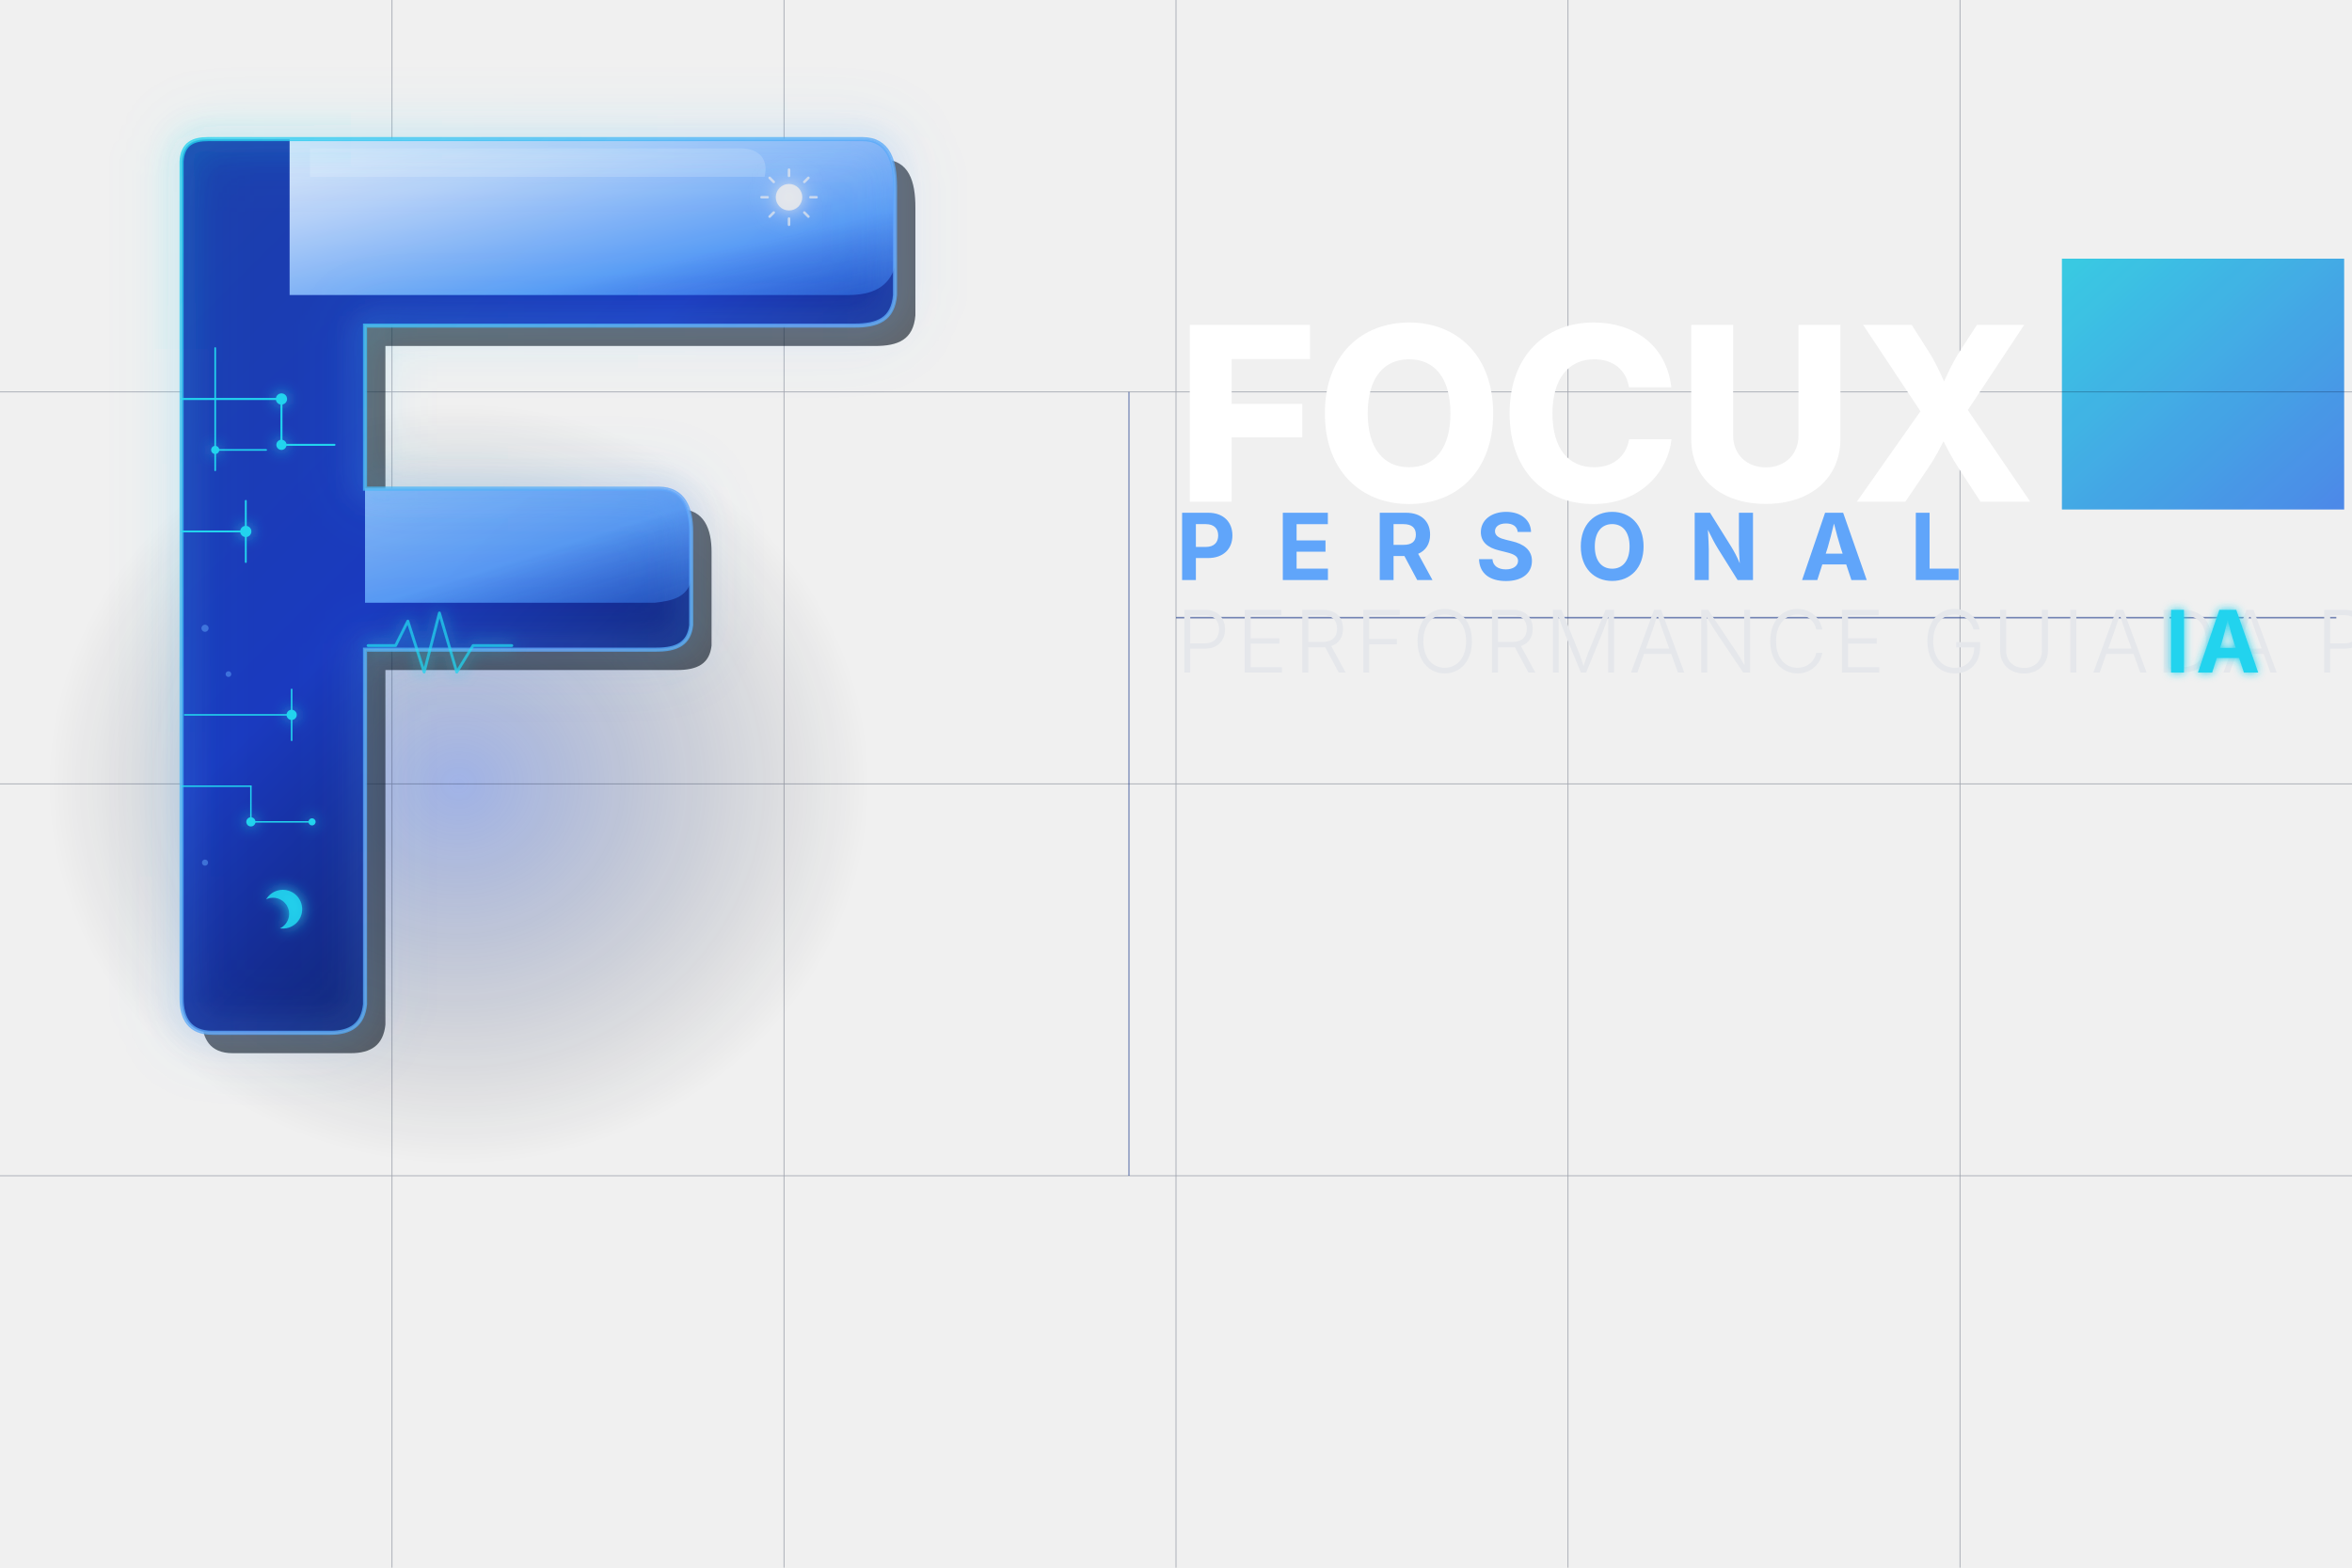
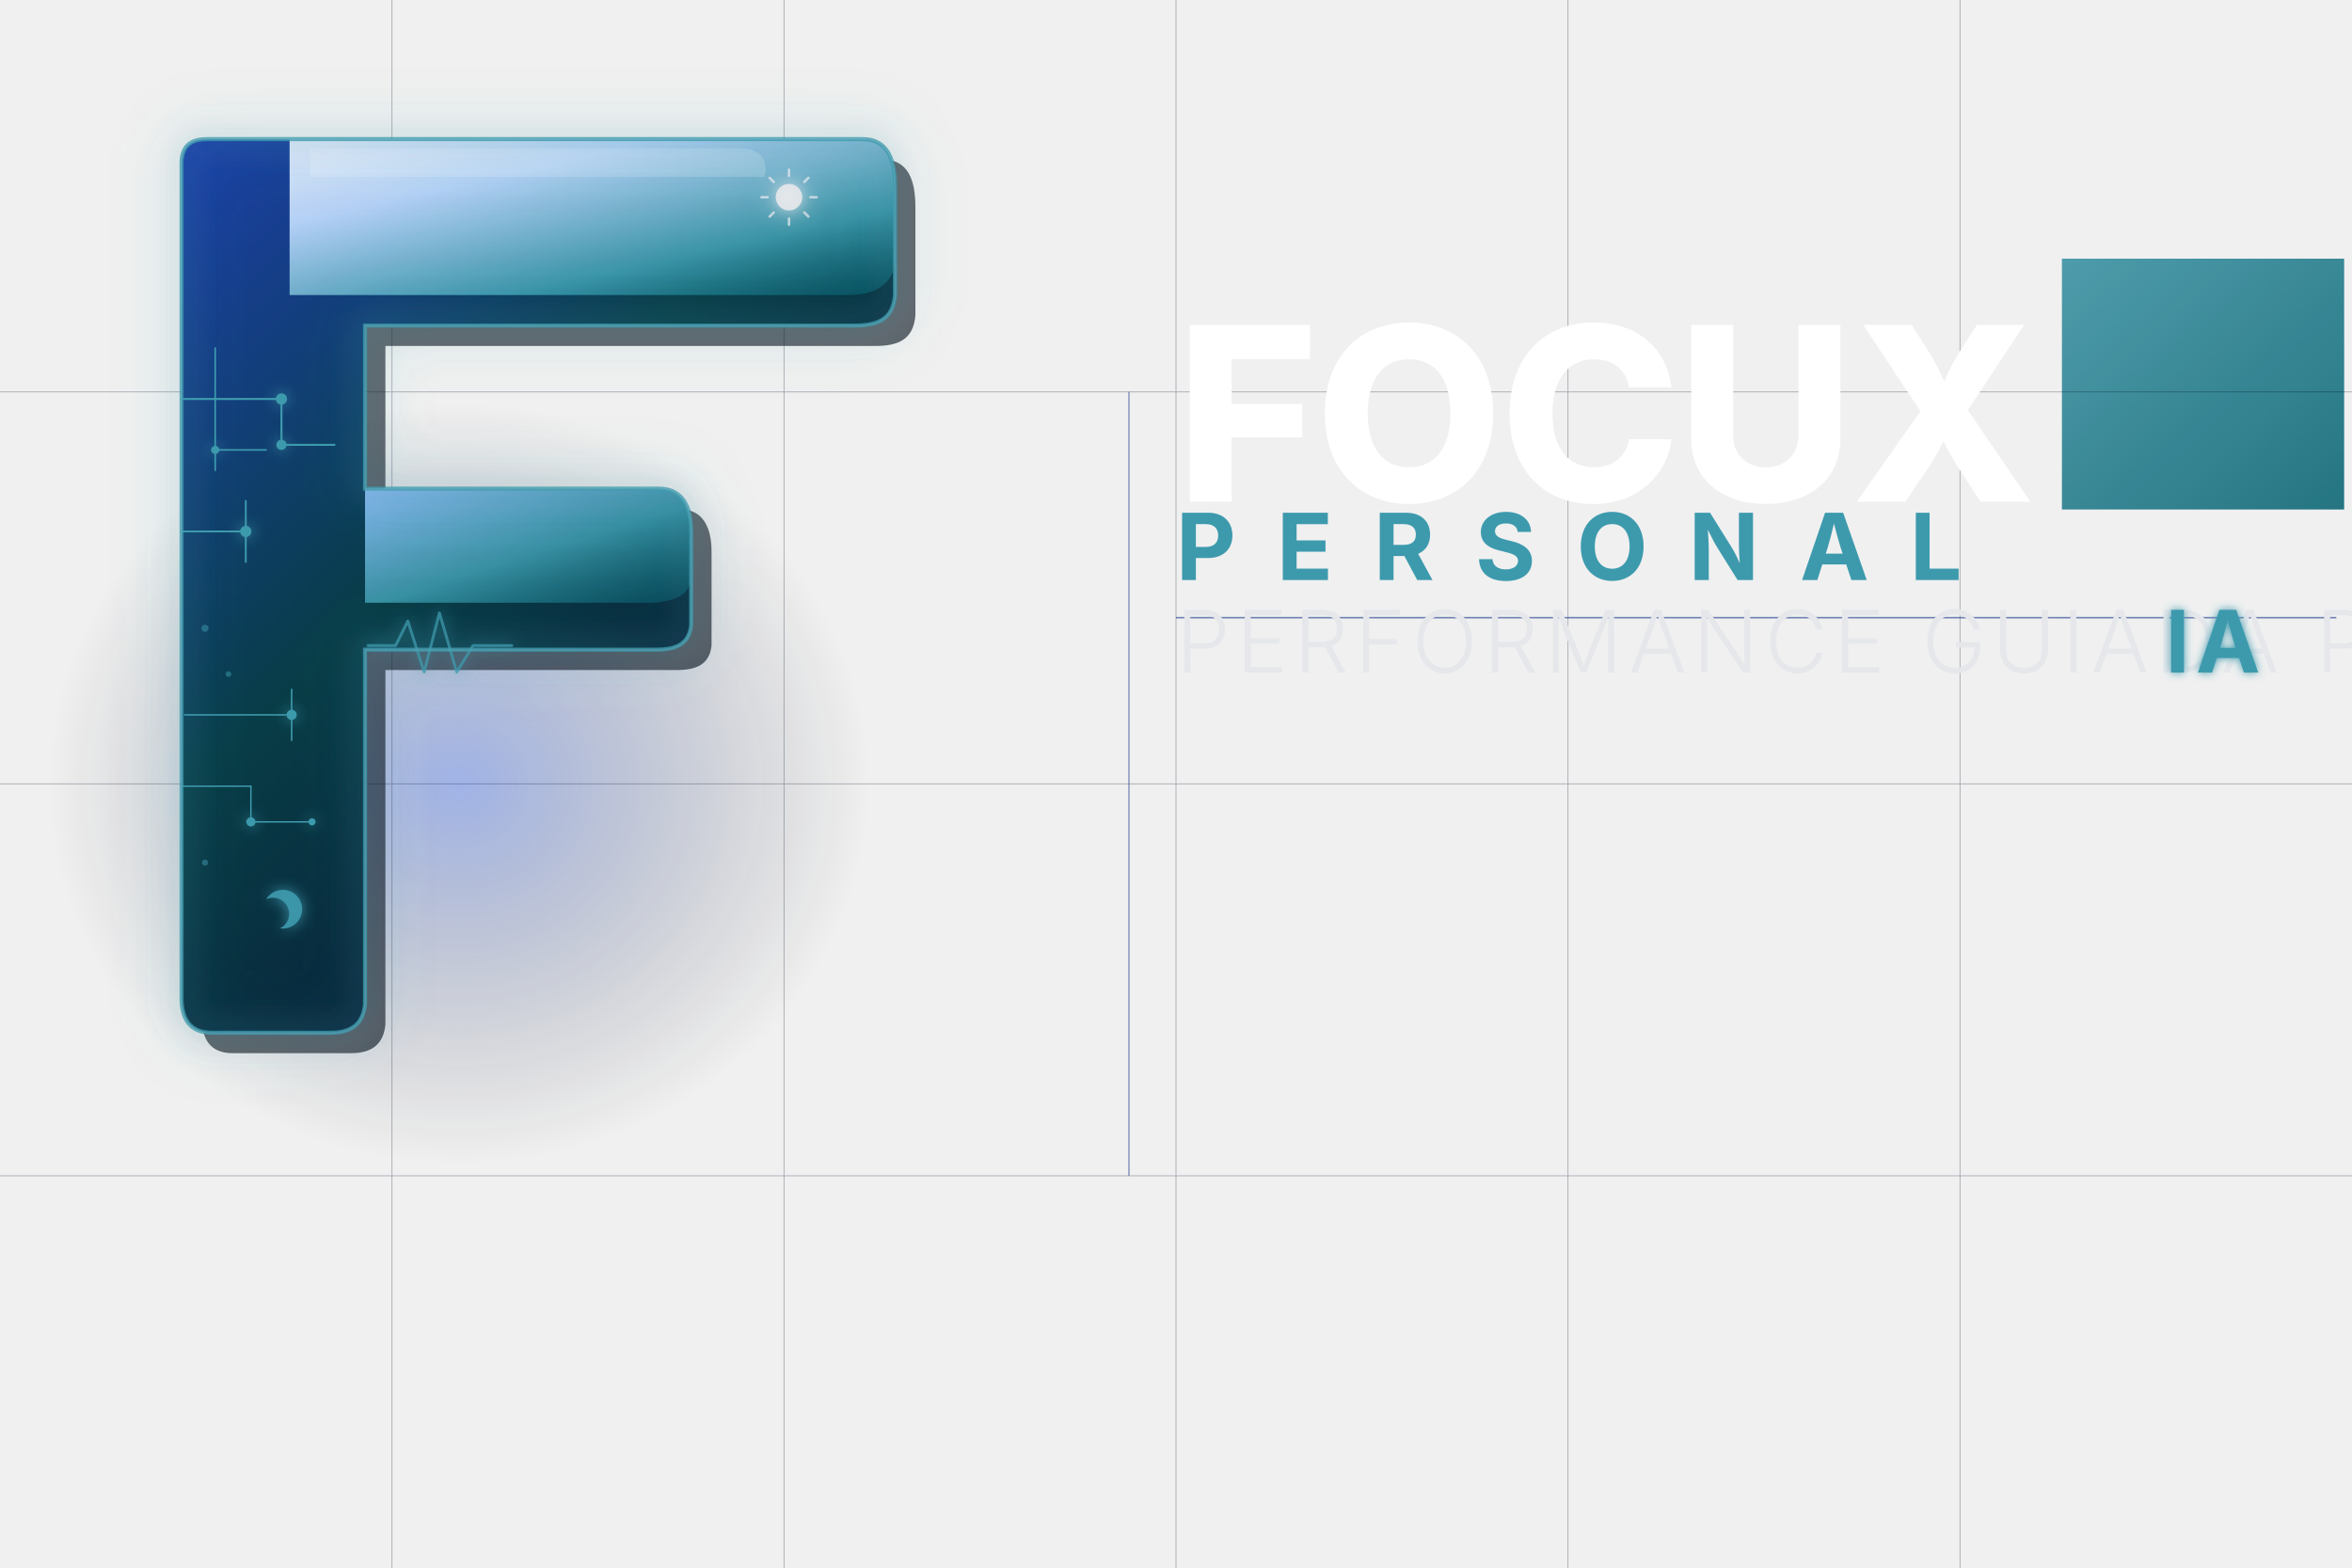
<svg xmlns="http://www.w3.org/2000/svg" viewBox="0 0 3000 2000" width="3000" height="2000">
  <defs>
    <style>
      /* ── Color tokens ── */
      :root {
        --c-bg:      #05070D;
        --c-dark2:   #0B1220;
-         --c-primary: #3B82F6;
-         --c-light:   #60A5FA;
-         --c-cyan:    #22D3EE;
+         --c-primary: #0A6B7A;
+         --c-light:   #3D9AAD;
+         --c-glow:    #3D9AAD;
        --c-white:   #FFFFFF;
        --c-soft:    #E5E7EB;
        --c-mid:     #9CA3AF;
        --c-muted:   #6B7280;
        --c-dark3:   #374151;
      }
      /* ── Animated circuit dot pulse ── */
      @keyframes pulse {
        0%,100% { opacity: 0.6; }
        50%      { opacity: 1.0; }
      }
      .dot-pulse { animation: pulse 2.4s ease-in-out infinite; }
      .dot-pulse-b { animation: pulse 3.1s ease-in-out infinite 0.6s; }
      .dot-pulse-c { animation: pulse 2.8s ease-in-out infinite 1.2s; }
    </style>
    <linearGradient id="h-grad-body" x1="0%" y1="0%" x2="80%" y2="100%">
      <stop offset="0%" stop-color="#1C3FAA" />
-       <stop offset="45%" stop-color="#1A3ABF" />
+       <stop offset="45%" stop-color="#083D47" />
      <stop offset="100%" stop-color="#080E2E" />
    </linearGradient>
    <linearGradient id="h-grad-gloss-top" x1="5%" y1="0%" x2="95%" y2="100%">
      <stop offset="0%" stop-color="#EFF6FF" />
      <stop offset="28%" stop-color="#BFDBFE" />
-       <stop offset="72%" stop-color="#60A5FA" />
-       <stop offset="100%" stop-color="#3B82F6" stop-opacity="0.55" />
+       <stop offset="72%" stop-color="#3D9AAD" />
+       <stop offset="100%" stop-color="#0A6B7A" stop-opacity="0.55" />
    </linearGradient>
    <linearGradient id="h-grad-gloss-mid" x1="5%" y1="0%" x2="95%" y2="100%">
      <stop offset="0%" stop-color="#93C5FD" />
-       <stop offset="55%" stop-color="#60A5FA" />
-       <stop offset="100%" stop-color="#3B82F6" stop-opacity="0.5" />
+       <stop offset="55%" stop-color="#3D9AAD" />
+       <stop offset="100%" stop-color="#0A6B7A" stop-opacity="0.5" />
    </linearGradient>
    <radialGradient id="h-ambient" cx="44%" cy="50%" r="42%">
      <stop offset="0%" stop-color="#1D4ED8" stop-opacity="0.38" />
      <stop offset="100%" stop-color="#05070D" stop-opacity="0" />
    </radialGradient>
    <linearGradient id="h-rim" x1="0%" y1="0%" x2="100%" y2="100%">
-       <stop offset="0%" stop-color="#22D3EE" />
-       <stop offset="55%" stop-color="#60A5FA" />
-       <stop offset="100%" stop-color="#22D3EE" />
+       <stop offset="0%" stop-color="#3D9AAD" />
+       <stop offset="55%" stop-color="#3D9AAD" />
+       <stop offset="100%" stop-color="#3D9AAD" />
    </linearGradient>
    <linearGradient id="x-grad" x1="0%" y1="0%" x2="100%" y2="100%">
-       <stop offset="0%" stop-color="#22D3EE" />
-       <stop offset="100%" stop-color="#3B82F6" />
+       <stop offset="0%" stop-color="#3D9AAD" />
+       <stop offset="100%" stop-color="#0A6B7A" />
    </linearGradient>
    <filter id="h-neon" x="-40%" y="-40%" width="180%" height="180%">
      <feGaussianBlur in="SourceGraphic" stdDeviation="14" result="b1" />
      <feGaussianBlur in="SourceGraphic" stdDeviation="30" result="b2" />
      <feMerge>
        <feMergeNode in="b2" />
        <feMergeNode in="b1" />
        <feMergeNode in="SourceGraphic" />
      </feMerge>
    </filter>
    <filter id="h-dot-glow" x="-200%" y="-200%" width="500%" height="500%">
      <feGaussianBlur in="SourceGraphic" stdDeviation="7" result="b" />
      <feMerge>
        <feMergeNode in="b" />
        <feMergeNode in="SourceGraphic" />
      </feMerge>
    </filter>
    <filter id="h-soft" x="-25%" y="-25%" width="150%" height="150%">
      <feGaussianBlur in="SourceGraphic" stdDeviation="8" result="b" />
      <feMerge>
        <feMergeNode in="b" />
        <feMergeNode in="SourceGraphic" />
      </feMerge>
    </filter>
    <filter id="text-glow" x="-10%" y="-30%" width="120%" height="160%">
      <feGaussianBlur in="SourceGraphic" stdDeviation="5" result="b" />
      <feMerge>
        <feMergeNode in="b" />
        <feMergeNode in="SourceGraphic" />
      </feMerge>
    </filter>
    <filter id="cyan-glow" x="-15%" y="-40%" width="130%" height="180%">
      <feGaussianBlur in="SourceGraphic" stdDeviation="6" result="b" />
      <feMerge>
        <feMergeNode in="b" />
        <feMergeNode in="SourceGraphic" />
      </feMerge>
    </filter>
  </defs>
  <rect id="background" width="3000" height="2000" fill="none" />
  <ellipse cx="660" cy="1000" rx="620" ry="580" fill="url(#h-ambient)" />
  <g stroke="#0F1A35" stroke-width="1" opacity="0.35">
    <line x1="0" y1="500" x2="3000" y2="500" />
    <line x1="0" y1="1000" x2="3000" y2="1000" />
    <line x1="0" y1="1500" x2="3000" y2="1500" />
    <line x1="500" y1="0" x2="500" y2="2000" />
    <line x1="1000" y1="0" x2="1000" y2="2000" />
    <line x1="1500" y1="0" x2="1500" y2="2000" />
    <line x1="2000" y1="0" x2="2000" y2="2000" />
    <line x1="2500" y1="0" x2="2500" y2="2000" />
  </g>
  <g id="icon-F" transform="translate(60, 80) scale(1.30)">
    <path fill="#020912" opacity="0.6" transform="translate(20,20)" d="M 158,75 L 800,75 C 826,75 832,97 832,122 L 832,228 C 830,252 815,258 792,258          L 312,258 L 312,418 L 600,418 C 625,418 632,438 632,460          L 632,552 C 630,570 618,576 598,576 L 312,576 L 312,924          C 310,944 298,952 278,952 L 162,952 C 140,952 132,938 132,918          L 132,97 C 133,79 144,75 158,75 Z" />
    <path id="f-body-h" d="M 158,75 L 800,75 C 826,75 832,97 832,122 L 832,228 C 830,252 815,258 792,258          L 312,258 L 312,418 L 600,418 C 625,418 632,438 632,460          L 632,552 C 630,570 618,576 598,576 L 312,576 L 312,924          C 310,944 298,952 278,952 L 162,952 C 140,952 132,938 132,918          L 132,97 C 133,79 144,75 158,75 Z" fill="url(#h-grad-body)" />
    <path id="gloss-top-h" d="M 238,75 L 800,75 C 826,75 832,97 832,122 L 832,200          C 826,220 810,228 786,228 L 238,228 Z" fill="url(#h-grad-gloss-top)" opacity="0.92" />
    <path d="M 258,84 L 680,84 C 700,84 708,96 704,112 L 258,112 Z" fill="white" opacity="0.18" />
    <path id="gloss-mid-h" d="M 312,418 L 600,418 C 625,418 632,438 632,460 L 632,508          C 628,524 615,528 596,530 L 312,530 Z" fill="url(#h-grad-gloss-mid)" opacity="0.88" />
    <path fill="none" stroke="url(#h-rim)" stroke-width="4" filter="url(#h-neon)" opacity="0.82" d="M 158,75 L 800,75 C 826,75 832,97 832,122 L 832,228 C 830,252 815,258 792,258          L 312,258 L 312,418 L 600,418 C 625,418 632,438 632,460          L 632,552 C 630,570 618,576 598,576 L 312,576 L 312,924          C 310,944 298,952 278,952 L 162,952 C 140,952 132,938 132,918          L 132,97 C 133,79 144,75 158,75 Z" />
-     <g stroke="#22D3EE" stroke-linecap="round" fill="none">
+     <g stroke="#3D9AAD" stroke-linecap="round" fill="none">
      <line x1="132" y1="330" x2="230" y2="330" stroke-width="2" />
      <line x1="230" y1="330" x2="230" y2="375" stroke-width="2" />
      <line x1="230" y1="375" x2="282" y2="375" stroke-width="2" />
      <line x1="132" y1="460" x2="195" y2="460" stroke-width="1.8" />
      <line x1="195" y1="430" x2="195" y2="490" stroke-width="1.8" />
      <line x1="165" y1="280" x2="165" y2="400" stroke-width="1.6" />
      <line x1="165" y1="380" x2="215" y2="380" stroke-width="1.6" />
      <line x1="135" y1="640" x2="240" y2="640" stroke-width="1.5" />
      <line x1="240" y1="615" x2="240" y2="665" stroke-width="1.5" />
      <line x1="132" y1="710" x2="200" y2="710" stroke-width="1.4" />
      <line x1="200" y1="710" x2="200" y2="745" stroke-width="1.4" />
      <line x1="200" y1="745" x2="260" y2="745" stroke-width="1.4" />
    </g>
-     <g fill="#22D3EE" filter="url(#h-dot-glow)">
+     <g fill="#3D9AAD" filter="url(#h-dot-glow)">
      <circle cx="230" cy="330" r="5.5" class="dot-pulse" />
      <circle cx="230" cy="375" r="5" class="dot-pulse-b" />
      <circle cx="195" cy="460" r="5.5" class="dot-pulse" />
      <circle cx="165" cy="380" r="4" class="dot-pulse-c" />
      <circle cx="240" cy="640" r="5" class="dot-pulse-b" />
      <circle cx="200" cy="745" r="4.5" class="dot-pulse" />
      <circle cx="260" cy="745" r="3.5" class="dot-pulse-c" />
    </g>
-     <g fill="#60A5FA" opacity="0.5">
+     <g fill="#3D9AAD" opacity="0.5">
      <circle cx="155" cy="555" r="3.5" />
      <circle cx="178" cy="600" r="2.8" />
      <circle cx="155" cy="785" r="3" />
    </g>
    <g transform="translate(728,132)" filter="url(#h-soft)">
      <circle cx="0" cy="0" r="13" fill="#E5E7EB" opacity="0.92" />
      <g stroke="#E5E7EB" stroke-width="2.5" stroke-linecap="round" opacity="0.72">
        <line x1="0" y1="-21" x2="0" y2="-27" />
        <line x1="0" y1="21" x2="0" y2="27" />
        <line x1="-21" y1="0" x2="-27" y2="0" />
        <line x1="21" y1="0" x2="27" y2="0" />
        <line x1="-15" y1="-15" x2="-19" y2="-19" />
        <line x1="15" y1="-15" x2="19" y2="-19" />
        <line x1="-15" y1="15" x2="-19" y2="19" />
        <line x1="15" y1="15" x2="19" y2="19" />
      </g>
    </g>
    <g transform="translate(215,840)" filter="url(#h-dot-glow)">
-       <path d="M 0,-19 A 19,19 0 1,1 13.5,9.5 A 12.5,12.5 0 1,0 0,-19 Z" fill="#22D3EE" opacity="0.9" />
+       <path d="M 0,-19 A 19,19 0 1,1 13.5,9.5 A 12.5,12.5 0 1,0 0,-19 Z" fill="#3D9AAD" opacity="0.9" />
    </g>
-     <polyline points="315,572 342,572 354,548 370,598 385,540 402,598 418,572 456,572" stroke="#22D3EE" stroke-width="2.8" fill="none" stroke-linecap="round" stroke-linejoin="round" filter="url(#h-soft)" opacity="0.78" />
+     <polyline points="315,572 342,572 354,548 370,598 385,540 402,598 418,572 456,572" stroke="#3D9AAD" stroke-width="2.8" fill="none" stroke-linecap="round" stroke-linejoin="round" filter="url(#h-soft)" opacity="0.78" />
    <path fill="none" stroke="white" stroke-width="1.5" opacity="0.10" d="M 158,75 L 800,75 C 826,75 832,97 832,122 L 832,228 C 830,252 815,258 792,258          L 312,258 L 312,418 L 600,418 C 625,418 632,438 632,460          L 632,552 C 630,570 618,576 598,576 L 312,576 L 312,924          C 310,944 298,952 278,952 L 162,952 C 140,952 132,938 132,918          L 132,97 C 133,79 144,75 158,75 Z" />
  </g>
  <g id="text-block" transform="translate(1500, 640)">
    <text id="text-FOCUX" x="0" y="0" font-family="Inter, Montserrat, 'Arial Black', sans-serif" font-size="310" font-weight="800" letter-spacing="-4" fill="#FFFFFF">FOCUX</text>
    <text x="0" y="0" font-family="Inter, Montserrat, 'Arial Black', sans-serif" font-size="310" font-weight="800" letter-spacing="-4" fill="url(#x-grad)" opacity="0" id="x-overlay">FOCUX</text>
    <rect x="1130" y="-310" width="360" height="320" fill="url(#x-grad)" opacity="0.88" style="mix-blend-mode:multiply">
      
    </rect>
-     <text id="text-PERSONAL" x="0" y="100" font-family="Inter, Montserrat, Arial, sans-serif" font-size="118" font-weight="700" letter-spacing="52" fill="#60A5FA">PERSONAL</text>
+     <text id="text-PERSONAL" x="0" y="100" font-family="Inter, Montserrat, Arial, sans-serif" font-size="118" font-weight="700" letter-spacing="52" fill="#3D9AAD">PERSONAL</text>
    <line x1="0" y1="148" x2="1480" y2="148" stroke="#1E3A8A" stroke-width="2" opacity="0.6" />
    <text id="slogan-main" x="0" y="218" font-family="Inter, Montserrat, Arial, sans-serif" font-size="110" font-weight="300" letter-spacing="8" fill="#E5E7EB">PERFORMANCE GUIADA POR </text>
-     <text id="slogan-ia" x="1262" y="218" font-family="Inter, Montserrat, Arial, sans-serif" font-size="110" font-weight="700" letter-spacing="8" fill="#22D3EE" filter="url(#cyan-glow)">IA</text>
+     <text id="slogan-ia" x="1262" y="218" font-family="Inter, Montserrat, Arial, sans-serif" font-size="110" font-weight="700" letter-spacing="8" fill="#3D9AAD" filter="url(#cyan-glow)">IA</text>
  </g>
  <line x1="1440" y1="500" x2="1440" y2="1500" stroke="#1E3A8A" stroke-width="2" opacity="0.45" />
</svg>
